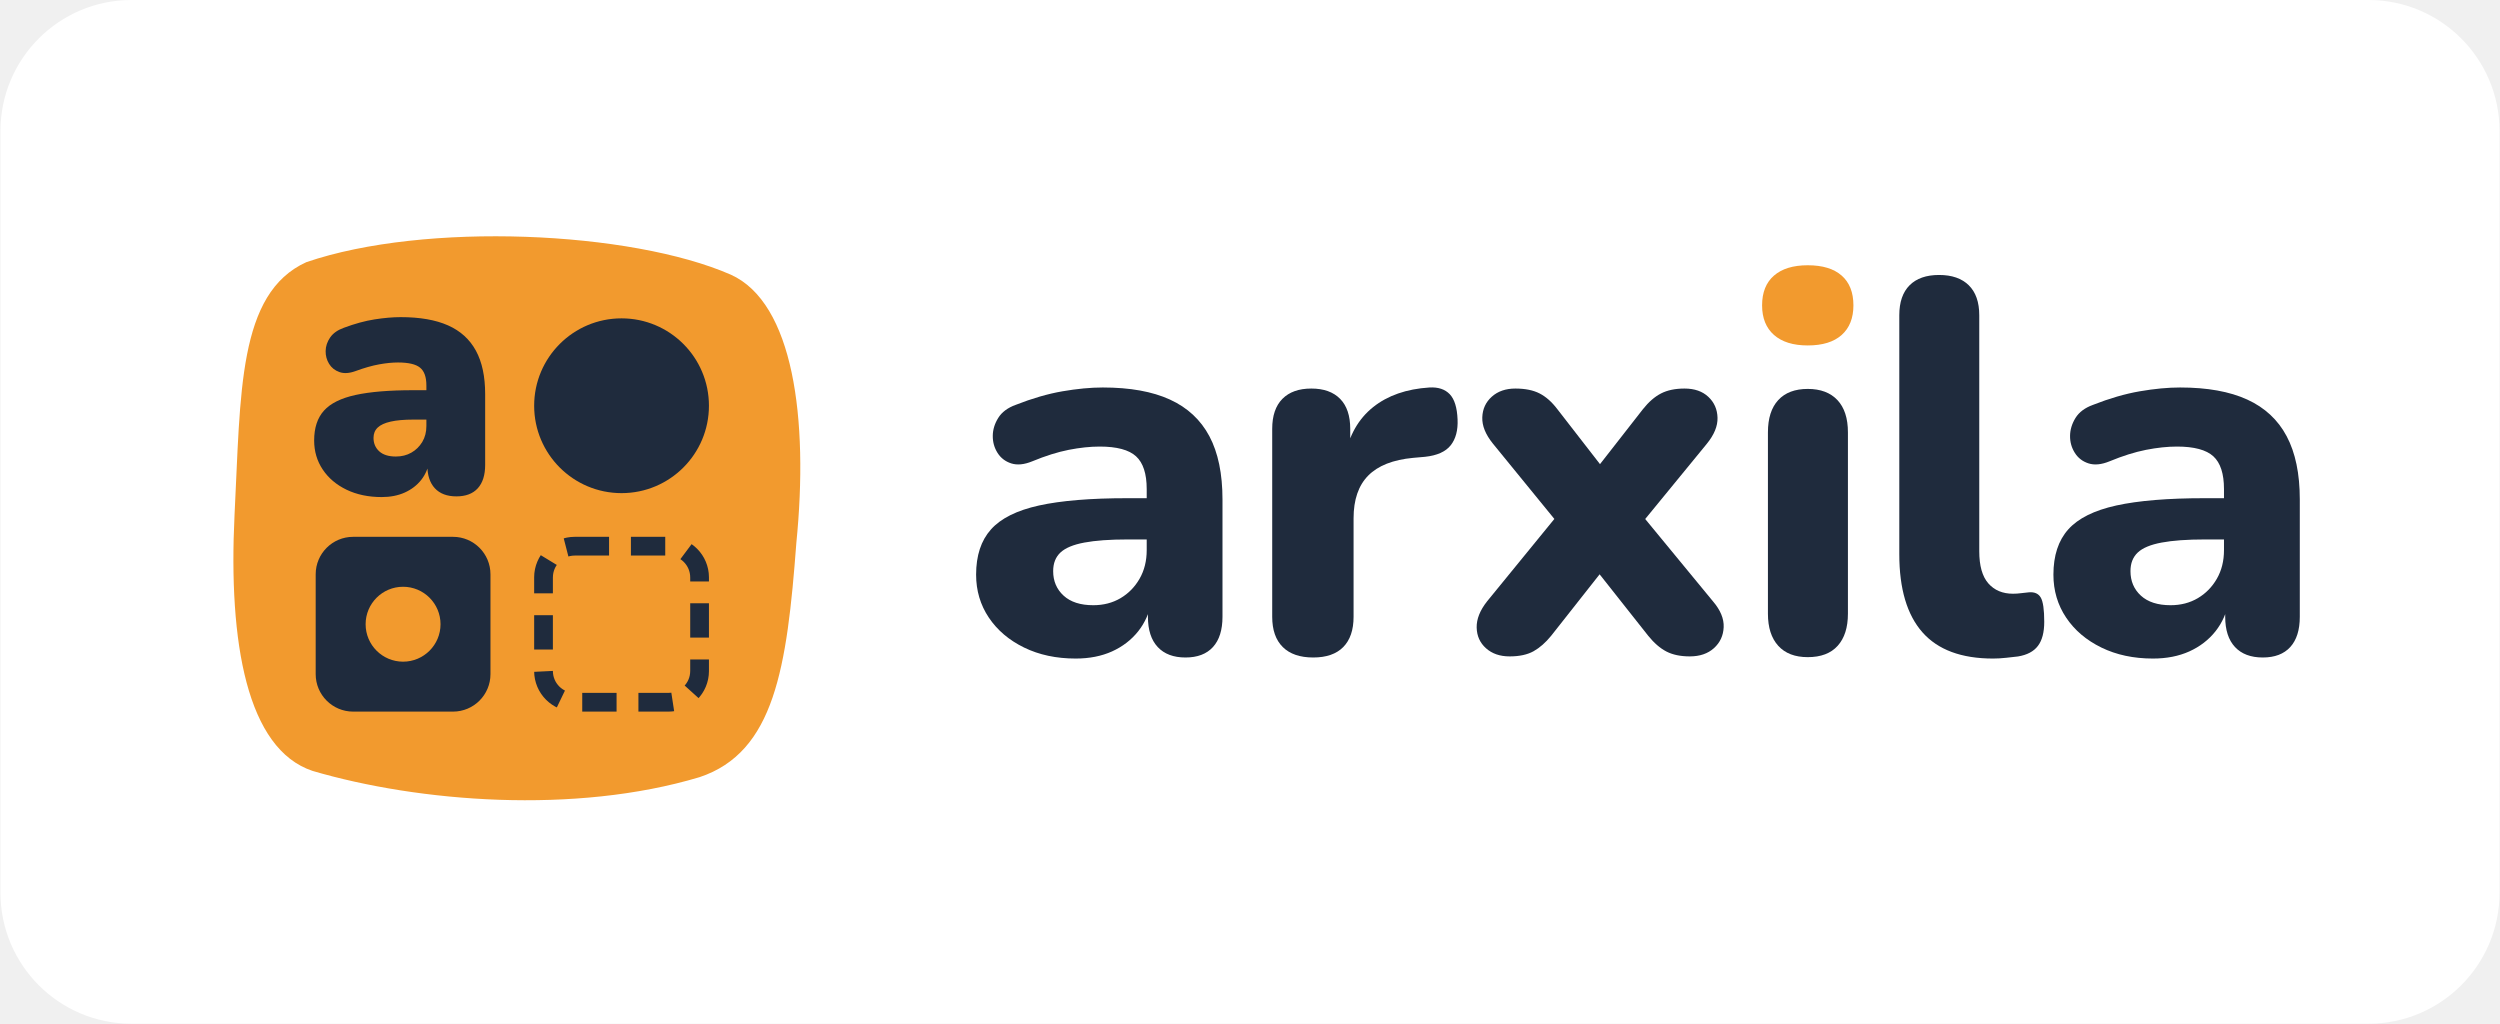
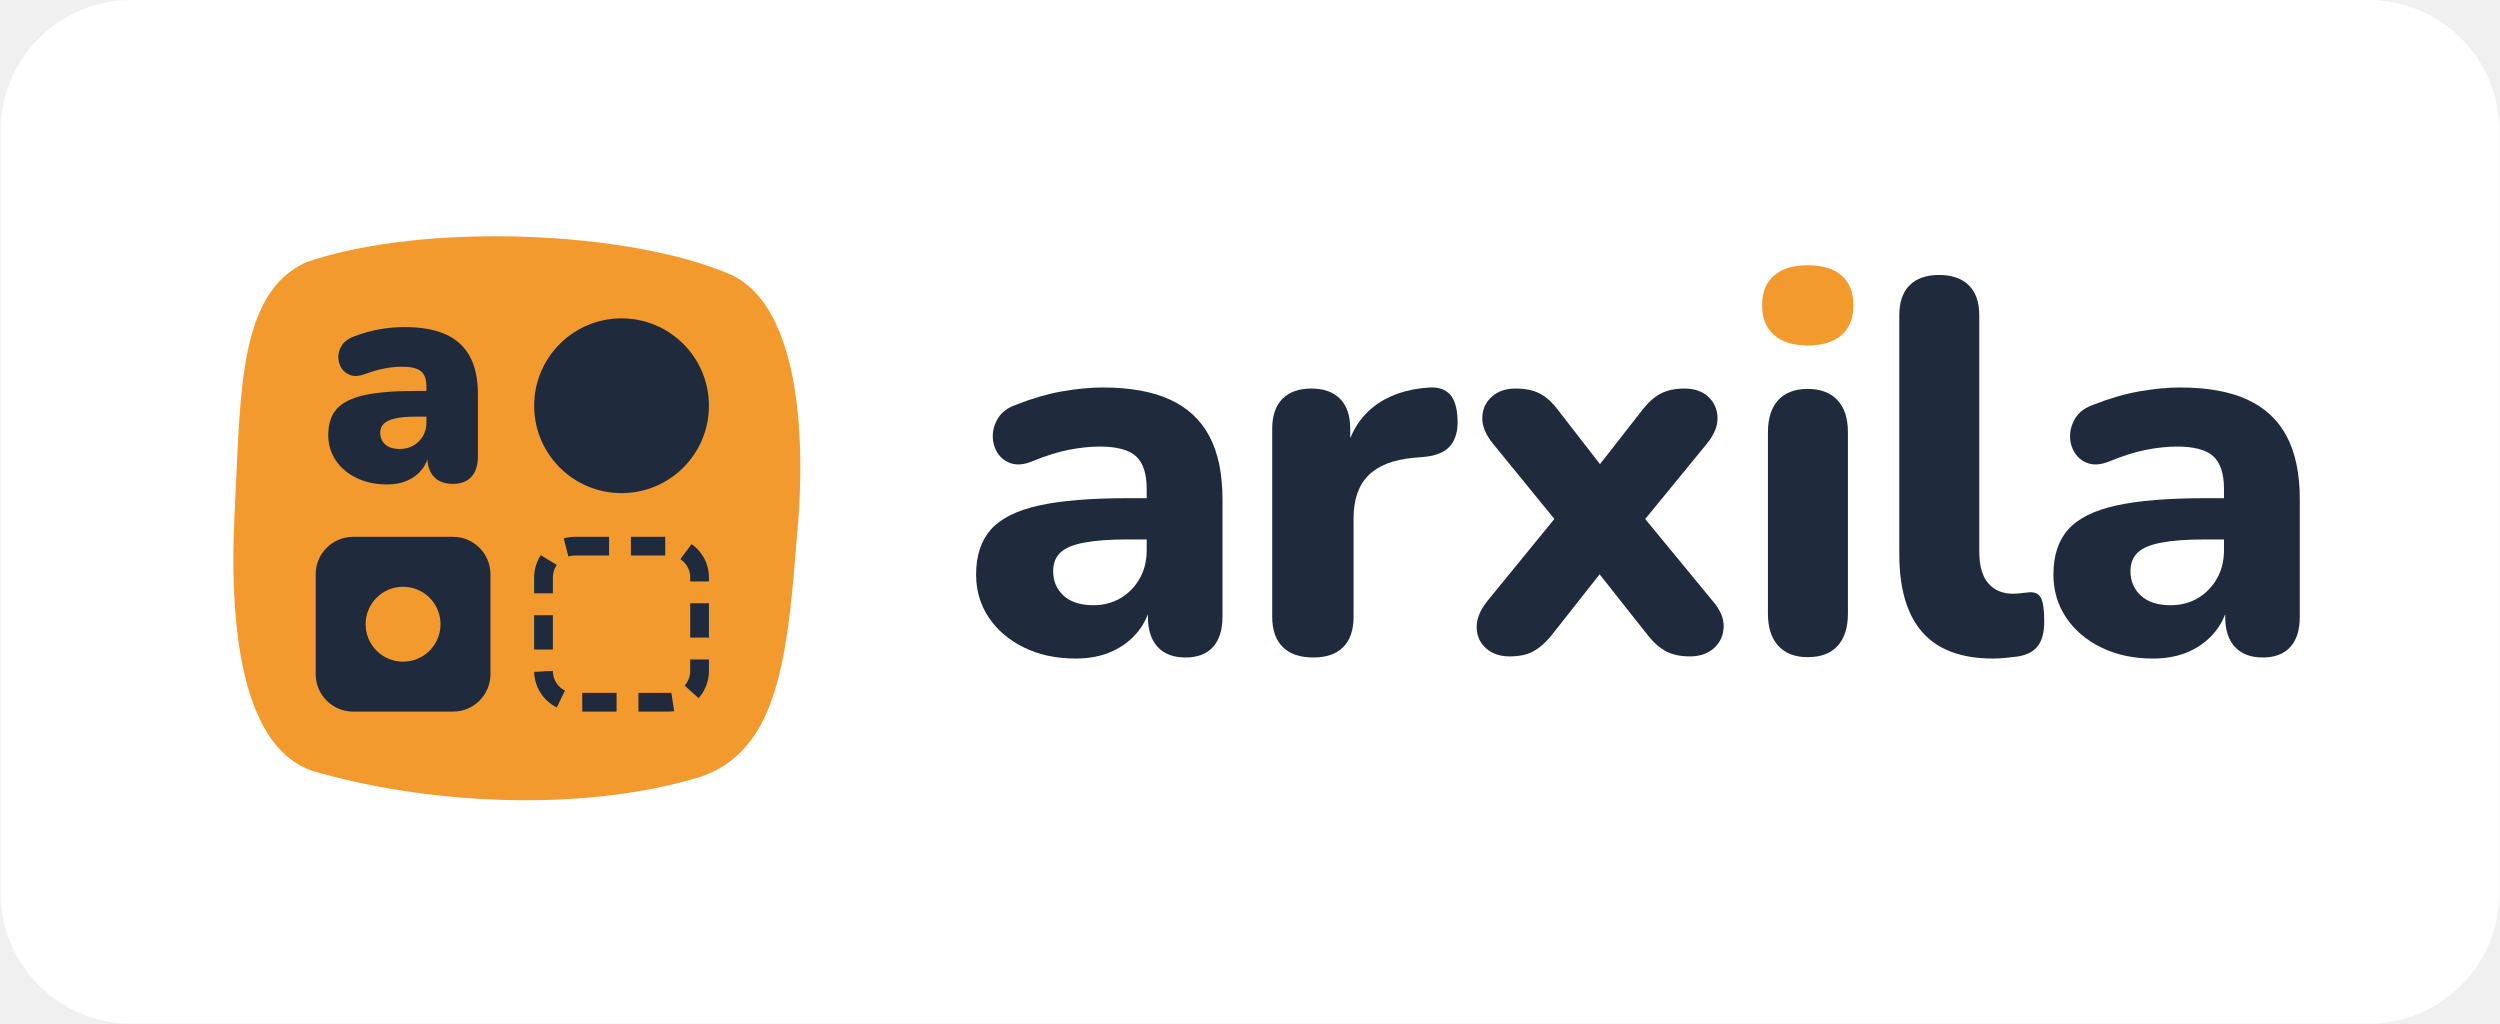
<svg xmlns="http://www.w3.org/2000/svg" viewBox="-64.00 -64.00 800.71 328.00" width="801" height="328" role="img" aria-label="arxila">
  <rect x="-64.00" y="-64.00" width="800.71" height="328.00" rx="42" fill="#FFFFFF" />
  <path d="M34 20 C72 7 138 10 170 24 C190 33 195 70 191 110 C188 150 184 177 160 185 C120 197 70 193 36 183 C15 176 9 142 11 101 C13 62 12 30 34 20 Z" fill="#F29A2E" />
-   <path d="M58.15 95.26Q51.78 95.26 46.88 92.9Q41.98 90.53 39.25 86.43Q36.51 82.33 36.51 77.12Q36.51 71.07 39.64 67.58Q42.78 64.08 49.76 62.55Q56.75 61.02 68.26 61.02H74.43V70.44H68.23Q63.86 70.44 61.04 71.08Q58.22 71.71 56.88 72.98Q55.53 74.25 55.53 76.3Q55.53 78.92 57.36 80.6Q59.18 82.27 62.7 82.27Q65.47 82.27 67.65 81.03Q69.82 79.8 71.15 77.6Q72.47 75.4 72.47 72.48V59.53Q72.47 55.43 70.43 53.79Q68.4 52.14 63.36 52.14Q60.61 52.14 57.29 52.75Q53.97 53.35 49.75 54.9Q46.77 55.98 44.61 55.21Q42.44 54.44 41.3 52.58Q40.15 50.71 40.19 48.46Q40.22 46.21 41.62 44.15Q43.02 42.1 46 41.03Q51.3 39.05 55.88 38.33Q60.46 37.61 64.24 37.61Q73.45 37.61 79.4 40.25Q85.36 42.9 88.33 48.35Q91.3 53.79 91.3 62.28V84.94Q91.3 89.84 88.94 92.44Q86.58 95.04 82.09 95.04Q77.59 95.04 75.18 92.44Q72.76 89.84 72.76 84.94V82.07L73.44 83.57Q72.88 87.13 70.83 89.74Q68.78 92.34 65.56 93.8Q62.34 95.26 58.15 95.26Z" fill="#1F2B3D" />
+   <path d="M59.96 91.22Q54.39 91.22 50.11 89.15Q45.82 87.08 43.43 83.49Q41.03 79.91 41.03 75.34Q41.03 70.05 43.77 67Q46.52 63.94 52.63 62.6Q58.74 61.26 68.81 61.26H74.21V69.5H68.79Q64.96 69.5 62.5 70.06Q60.03 70.62 58.85 71.73Q57.68 72.83 57.68 74.63Q57.68 76.93 59.27 78.39Q60.87 79.85 63.95 79.85Q66.37 79.85 68.28 78.77Q70.18 77.69 71.34 75.77Q72.49 73.84 72.49 71.29V59.95Q72.49 56.37 70.71 54.93Q68.93 53.49 64.53 53.49Q62.12 53.49 59.21 54.02Q56.31 54.55 52.62 55.91Q50.01 56.85 48.11 56.18Q46.22 55.5 45.22 53.87Q44.22 52.24 44.25 50.27Q44.28 48.3 45.5 46.5Q46.73 44.71 49.34 43.77Q53.97 42.03 57.98 41.41Q61.99 40.78 65.29 40.78Q73.35 40.78 78.56 43.09Q83.78 45.4 86.38 50.17Q88.98 54.94 88.98 62.36V82.19Q88.98 86.48 86.91 88.75Q84.85 91.03 80.91 91.03Q76.98 91.03 74.87 88.75Q72.75 86.48 72.75 82.19V79.68L73.35 80.99Q72.85 84.11 71.06 86.39Q69.27 88.67 66.45 89.94Q63.63 91.22 59.96 91.22Z" fill="#1F2B3D" />
  <circle cx="135" cy="66" r="28" fill="#1F2B3D" />
  <rect x="37" y="108" width="56" height="56" rx="12" fill="#1F2B3D" />
  <circle cx="65" cy="136" r="12" fill="#F29A2E" />
  <rect x="110" y="111" width="50" height="50" rx="10" fill="none" stroke="#1F2B3D" stroke-width="6" stroke-dasharray="11 7" />
  <path d="M280.51 147Q271.2 147 263.97 143.47Q256.74 139.94 252.67 133.87Q248.6 127.79 248.6 120.12Q248.6 110.95 253.36 105.63Q258.11 100.31 268.75 97.96Q279.38 95.62 297.11 95.62H306.02V108.84H297.17Q288.56 108.84 283.27 109.84Q277.97 110.83 275.63 113.02Q273.29 115.22 273.29 118.99Q273.29 123.79 276.64 126.85Q279.98 129.91 286.14 129.91Q291.05 129.91 294.88 127.65Q298.7 125.39 300.98 121.42Q303.26 117.45 303.26 112.26V92.69Q303.26 85.32 299.84 82.2Q296.43 79.08 288.19 79.08Q283.64 79.08 278.27 80.13Q272.91 81.19 266.58 83.81Q262.71 85.39 259.85 84.47Q257 83.55 255.45 81.08Q253.91 78.62 253.94 75.65Q253.96 72.68 255.69 69.9Q257.42 67.12 261.28 65.72Q269.2 62.6 276.27 61.37Q283.35 60.15 289.19 60.15Q302.26 60.15 310.7 64.02Q319.15 67.88 323.35 75.78Q327.54 83.68 327.54 96.03V133.62Q327.54 139.95 324.49 143.31Q321.44 146.66 315.68 146.66Q309.92 146.66 306.79 143.31Q303.65 139.95 303.65 133.62V127.34L304.85 128.46Q303.82 134.13 300.53 138.27Q297.23 142.41 292.16 144.71Q287.09 147 280.51 147Z" fill="#1F2B3D" />
  <path d="M356.61 146.66Q350.23 146.66 346.85 143.31Q343.47 139.95 343.47 133.62V73.41Q343.47 67.09 346.74 63.79Q350.01 60.49 356 60.49Q361.98 60.49 365.23 63.79Q368.47 67.09 368.47 73.41V82.24H366.78Q368.78 72.06 375.79 66.45Q382.8 60.85 393.86 60.15Q398.06 59.92 400.35 62.3Q402.63 64.69 402.86 70.38Q403.09 75.58 400.67 78.66Q398.24 81.74 392.44 82.36L388.6 82.7Q378.94 83.61 374.24 88.37Q369.54 93.13 369.54 102.06V133.62Q369.54 139.95 366.24 143.31Q362.94 146.66 356.61 146.66Z" fill="#1F2B3D" />
  <path d="M419.53 146.31Q414.89 146.31 411.98 143.71Q409.07 141.12 408.98 137.06Q408.9 133 412.31 128.68L438.63 96.44V108.1L414.17 78.12Q410.64 73.75 410.78 69.72Q410.92 65.69 413.84 63.09Q416.75 60.49 421.38 60.49Q426.09 60.49 429.14 62.06Q432.2 63.63 434.83 67.1L452.96 90.47H444L462.25 67.1Q465 63.63 468.05 62.06Q471.1 60.49 475.58 60.49Q480.38 60.49 483.21 63.15Q486.04 65.8 486.15 69.84Q486.26 73.87 482.68 78.24L458.27 108.04V96.57L484.7 128.68Q488.29 132.88 488.12 136.94Q487.95 141 485.01 143.66Q482.07 146.31 477.26 146.31Q472.79 146.31 469.76 144.74Q466.74 143.17 463.94 139.7L444 114.48H452.73L432.85 139.7Q430.17 143 427.2 144.66Q424.23 146.31 419.53 146.31Z" fill="#1F2B3D" />
  <path d="M515.06 146.55Q508.9 146.55 505.6 142.91Q502.3 139.27 502.3 132.62V74.54Q502.3 67.77 505.6 64.19Q508.9 60.61 515.06 60.61Q521.21 60.61 524.57 64.19Q527.93 67.77 527.93 74.54V132.62Q527.93 139.27 524.65 142.91Q521.38 146.55 515.06 146.55Z" fill="#1F2B3D" />
  <path d="M515.06 46.68Q508.05 46.68 504.24 43.32Q500.43 39.95 500.43 33.84Q500.43 27.61 504.24 24.3Q508.05 20.99 515.06 20.99Q522.17 20.99 525.93 24.3Q529.69 27.61 529.69 33.84Q529.69 39.95 525.93 43.32Q522.17 46.68 515.06 46.68Z" fill="#F29A2E" />
  <path d="M574.43 147Q559.23 147 551.81 138.6Q544.39 130.19 544.39 113.57V37.02Q544.39 30.7 547.69 27.4Q550.99 24.1 557.14 24.1Q563.29 24.1 566.65 27.4Q570.01 30.7 570.01 37.02V112.6Q570.01 119.61 572.92 122.92Q575.83 126.23 580.82 126.23Q582.13 126.23 583.37 126.06Q584.61 125.9 585.91 125.78Q588.6 125.55 589.71 127.45Q590.83 129.36 590.83 135.24Q590.83 140.28 588.81 142.94Q586.8 145.61 582.42 146.33Q580.88 146.5 578.67 146.75Q576.45 147 574.43 147Z" fill="#1F2B3D" />
  <path d="M625.67 147Q616.36 147 609.13 143.47Q601.9 139.94 597.84 133.87Q593.77 127.79 593.77 120.12Q593.77 110.95 598.52 105.63Q603.27 100.31 613.91 97.96Q624.55 95.62 642.27 95.62H651.18V108.84H642.33Q633.72 108.84 628.43 109.84Q623.13 110.83 620.8 113.02Q618.46 115.22 618.46 118.99Q618.46 123.79 621.8 126.85Q625.15 129.91 631.31 129.91Q636.22 129.91 640.04 127.65Q643.86 125.39 646.14 121.42Q648.42 117.45 648.42 112.26V92.69Q648.42 85.32 645.01 82.2Q641.59 79.08 633.35 79.08Q628.8 79.08 623.44 80.13Q618.07 81.19 611.74 83.81Q607.88 85.39 605.02 84.47Q602.16 83.55 600.62 81.08Q599.07 78.62 599.1 75.65Q599.13 72.68 600.85 69.9Q602.58 67.12 606.45 65.72Q614.36 62.6 621.44 61.37Q628.52 60.15 634.35 60.15Q647.42 60.15 655.87 64.02Q664.32 67.88 668.51 75.78Q672.71 83.68 672.71 96.03V133.62Q672.71 139.95 669.66 143.31Q666.61 146.66 660.85 146.66Q655.08 146.66 651.95 143.31Q648.81 139.95 648.81 133.62V127.34L650.01 128.46Q648.98 134.13 645.69 138.27Q642.4 142.41 637.32 144.71Q632.25 147 625.67 147Z" fill="#1F2B3D" />
</svg>
